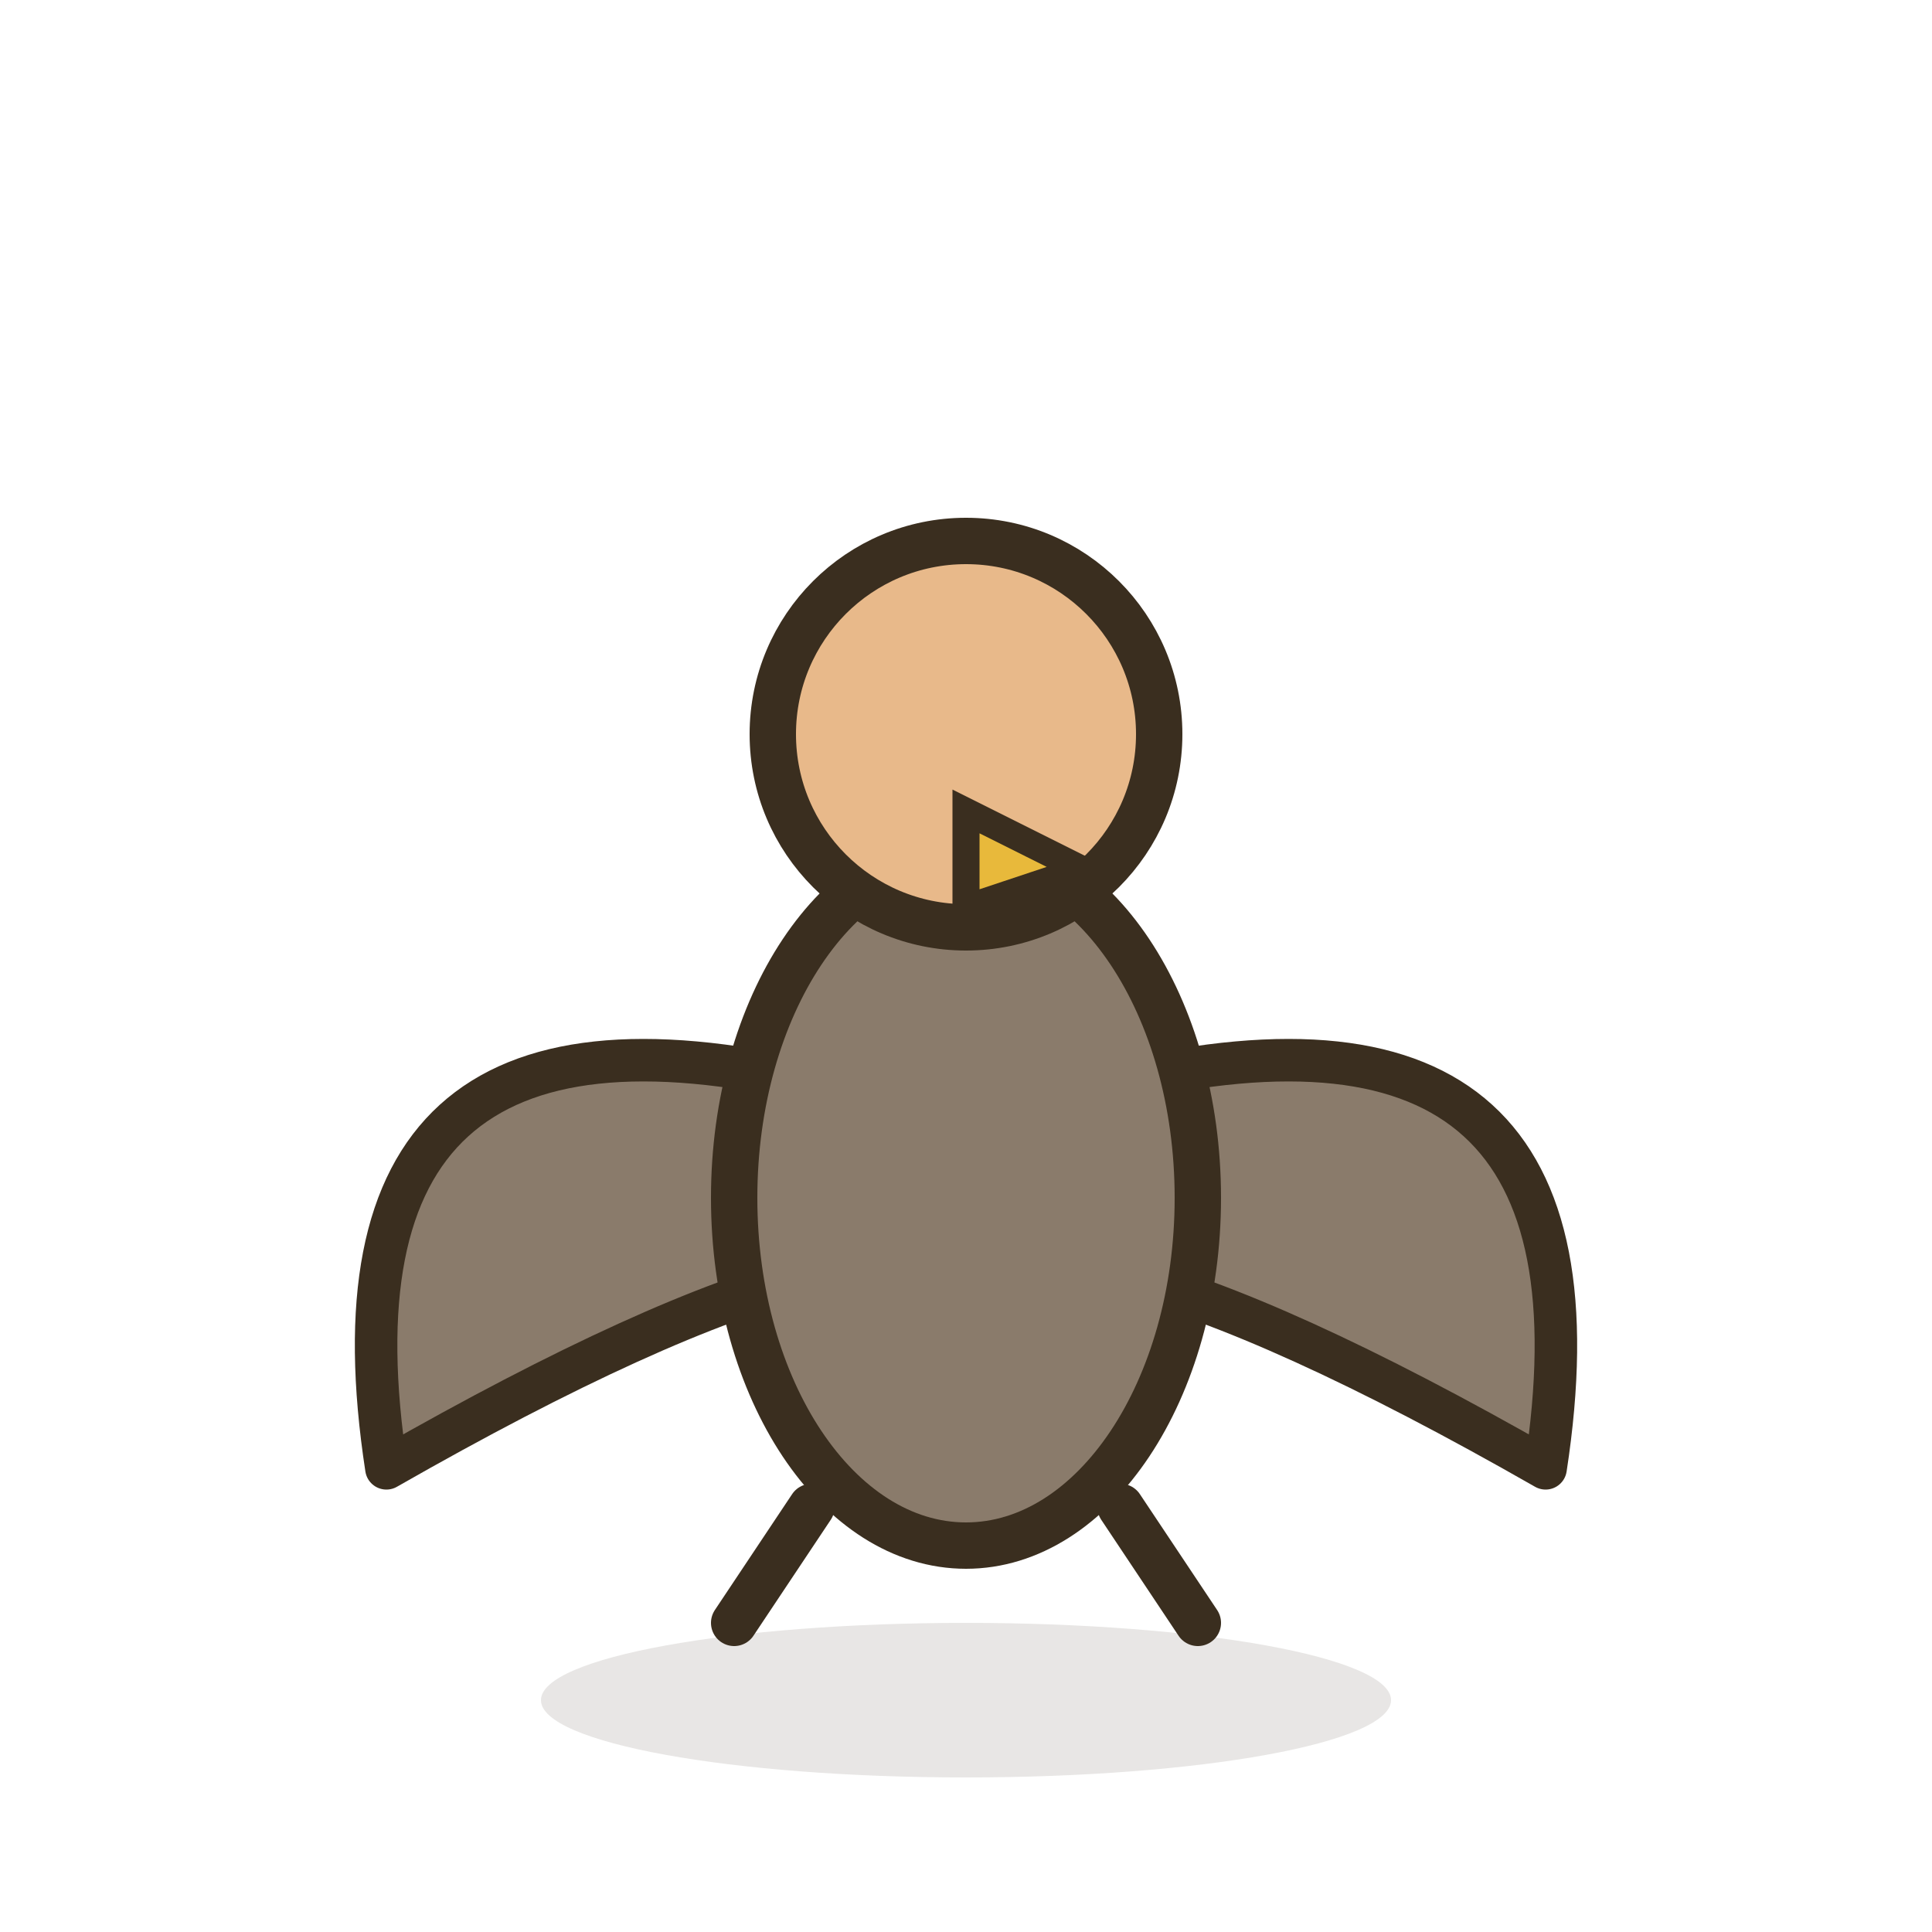
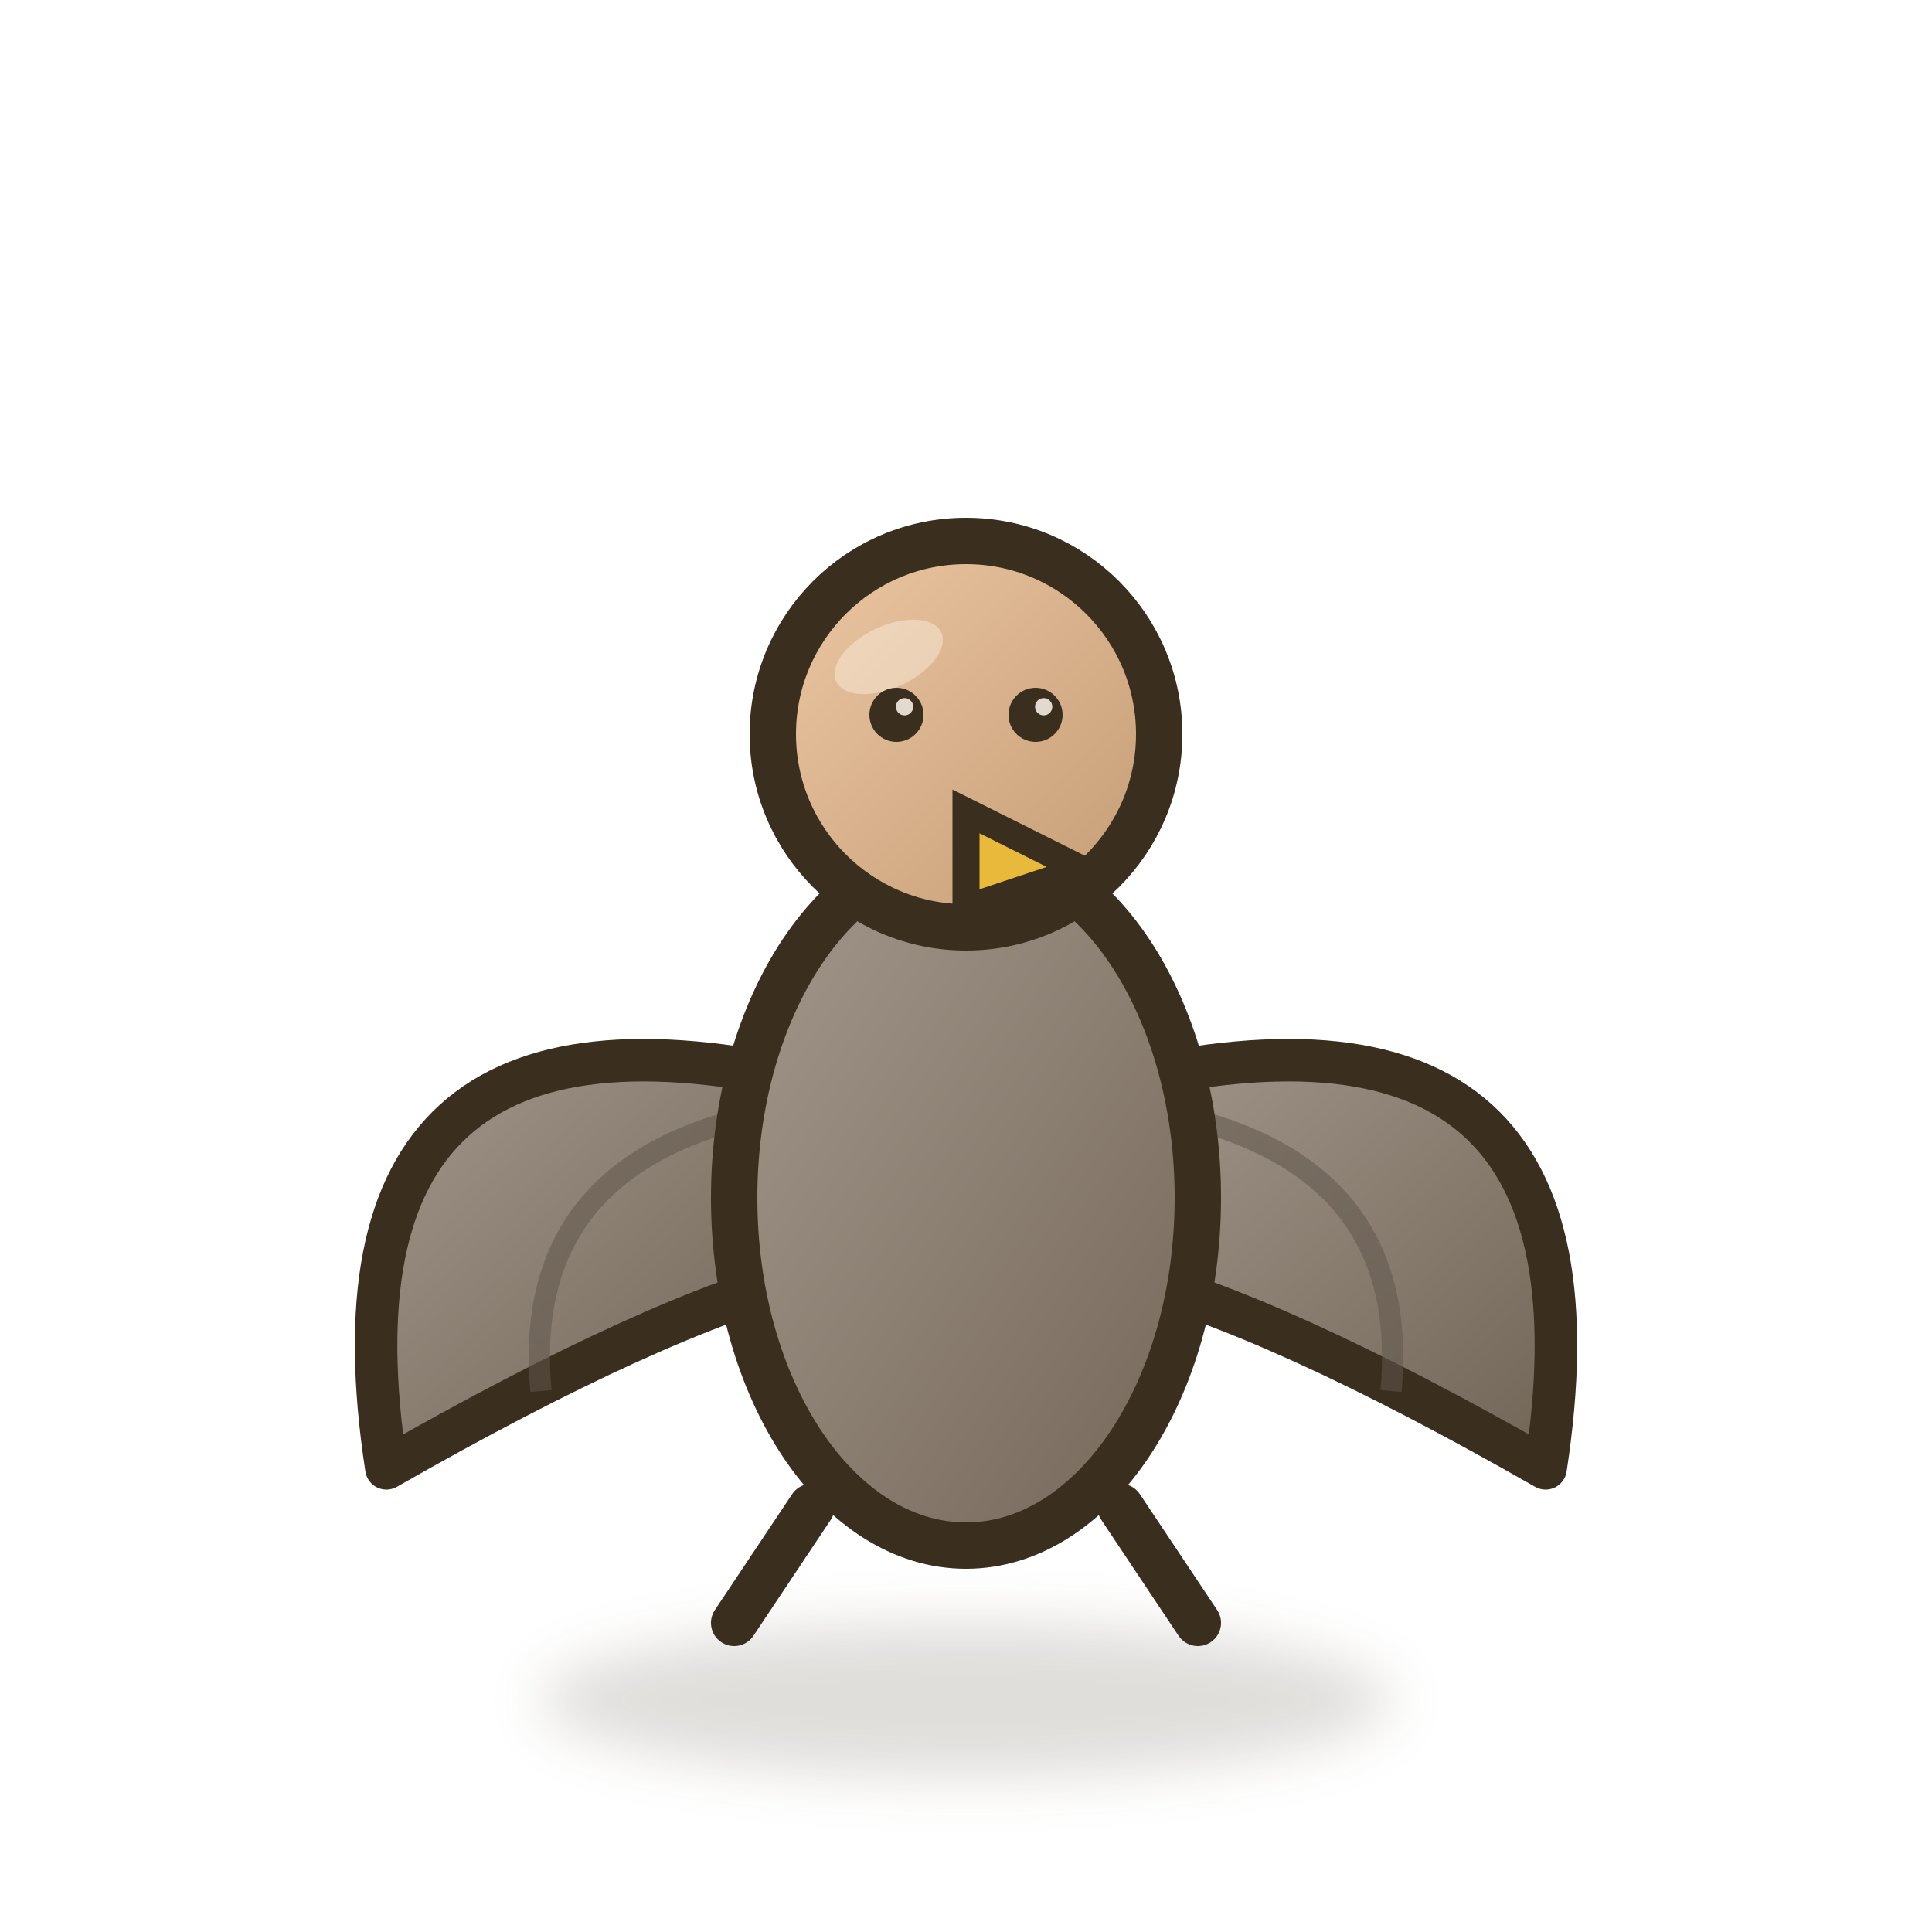
<svg xmlns="http://www.w3.org/2000/svg" viewBox="0 0 100 100" width="100" height="100" preserveAspectRatio="none">
-   <ellipse cx="50" cy="88" rx="22" ry="4" fill="#3A2E1F" opacity="0.12" />
-   <path d="M 42 56 Q 16 50 20 76 Q 34 68 42 66 Z" fill="#8A7B6B" stroke="#3A2E1F" stroke-width="2.2" stroke-linejoin="round" />
-   <path d="M 58 56 Q 84 50 80 76 Q 66 68 58 66 Z" fill="#8A7B6B" stroke="#3A2E1F" stroke-width="2.2" stroke-linejoin="round" />
-   <ellipse cx="50" cy="62" rx="12" ry="18" fill="#8A7B6B" stroke="#3A2E1F" stroke-width="2.4" />
-   <circle cx="50" cy="38" r="10" fill="#E8B98A" stroke="#3A2E1F" stroke-width="2.4" />
+   <filter id="bl184" x="-50%" y="-50%" width="200%" height="200%">
+     <feGaussianBlur stdDeviation="1.4" />
+   </filter>
+   <ellipse cx="50" cy="88" rx="22" ry="4" fill="#3A2E1F" opacity="0.16" filter="url(#bl184)" />
+   <linearGradient id="dg185" x1="0" y1="0" x2="1" y2="1">
+     <stop offset="0%" stop-color="#a19589" />
+     <stop offset="100%" stop-color="#716558" />
+   </linearGradient>
+   <path d="M 42 56 Q 16 50 20 76 Q 34 68 42 66 Z" fill="url(#dg185)" stroke="#3A2E1F" stroke-width="2.2" stroke-linejoin="round" />
+   <path d="M 58 56 Q 84 50 80 76 Q 66 68 58 66 Z" fill="url(#dg185)" stroke="#3A2E1F" stroke-width="2.2" stroke-linejoin="round" />
+   <path d="M 38 58 Q 27 61 28 72" fill="none" stroke="#61564b" stroke-width="1.1" opacity="0.55" />
+   <path d="M 62 58 Q 73 61 72 72" fill="none" stroke="#61564b" stroke-width="1.1" opacity="0.55" />
+   <linearGradient id="dg182" x1="0" y1="0" x2="1" y2="1">
+     <stop offset="0%" stop-color="#a4988c" />
+     <stop offset="100%" stop-color="#74675a" />
+   </linearGradient>
+   <ellipse cx="50" cy="62" rx="12" ry="18" fill="url(#dg182)" stroke="#3A2E1F" stroke-width="2.4" />
+   <linearGradient id="dg183" x1="0" y1="0" x2="1" y2="1">
+     <stop offset="0%" stop-color="#edc8a4" />
+     <stop offset="100%" stop-color="#c39b74" />
+   </linearGradient>
+   <circle cx="50" cy="38" r="10" fill="url(#dg183)" stroke="#3A2E1F" stroke-width="2.4" />
+   <ellipse cx="46" cy="34" rx="3" ry="1.6" fill="#FFF8EC" opacity="0.4" transform="rotate(-25 46 34)" />
+   <circle cx="46.4" cy="37" r="1.4" fill="#3A2E1F" />
+   <circle cx="53.6" cy="37" r="1.4" fill="#3A2E1F" />
+   <circle cx="46.82" cy="36.58" r="0.448" fill="#FFF8EC" opacity="0.85" />
+   <circle cx="54.02" cy="36.58" r="0.448" fill="#FFF8EC" opacity="0.85" />
  <path d="M 50 42 l 6 3 l -6 2 Z" fill="#E8B93B" stroke="#3A2E1F" stroke-width="1.4" />
  <path d="M 42 78 l -4 6 M 58 78 l 4 6" stroke="#3A2E1F" stroke-width="2.4" stroke-linecap="round" />
</svg>
